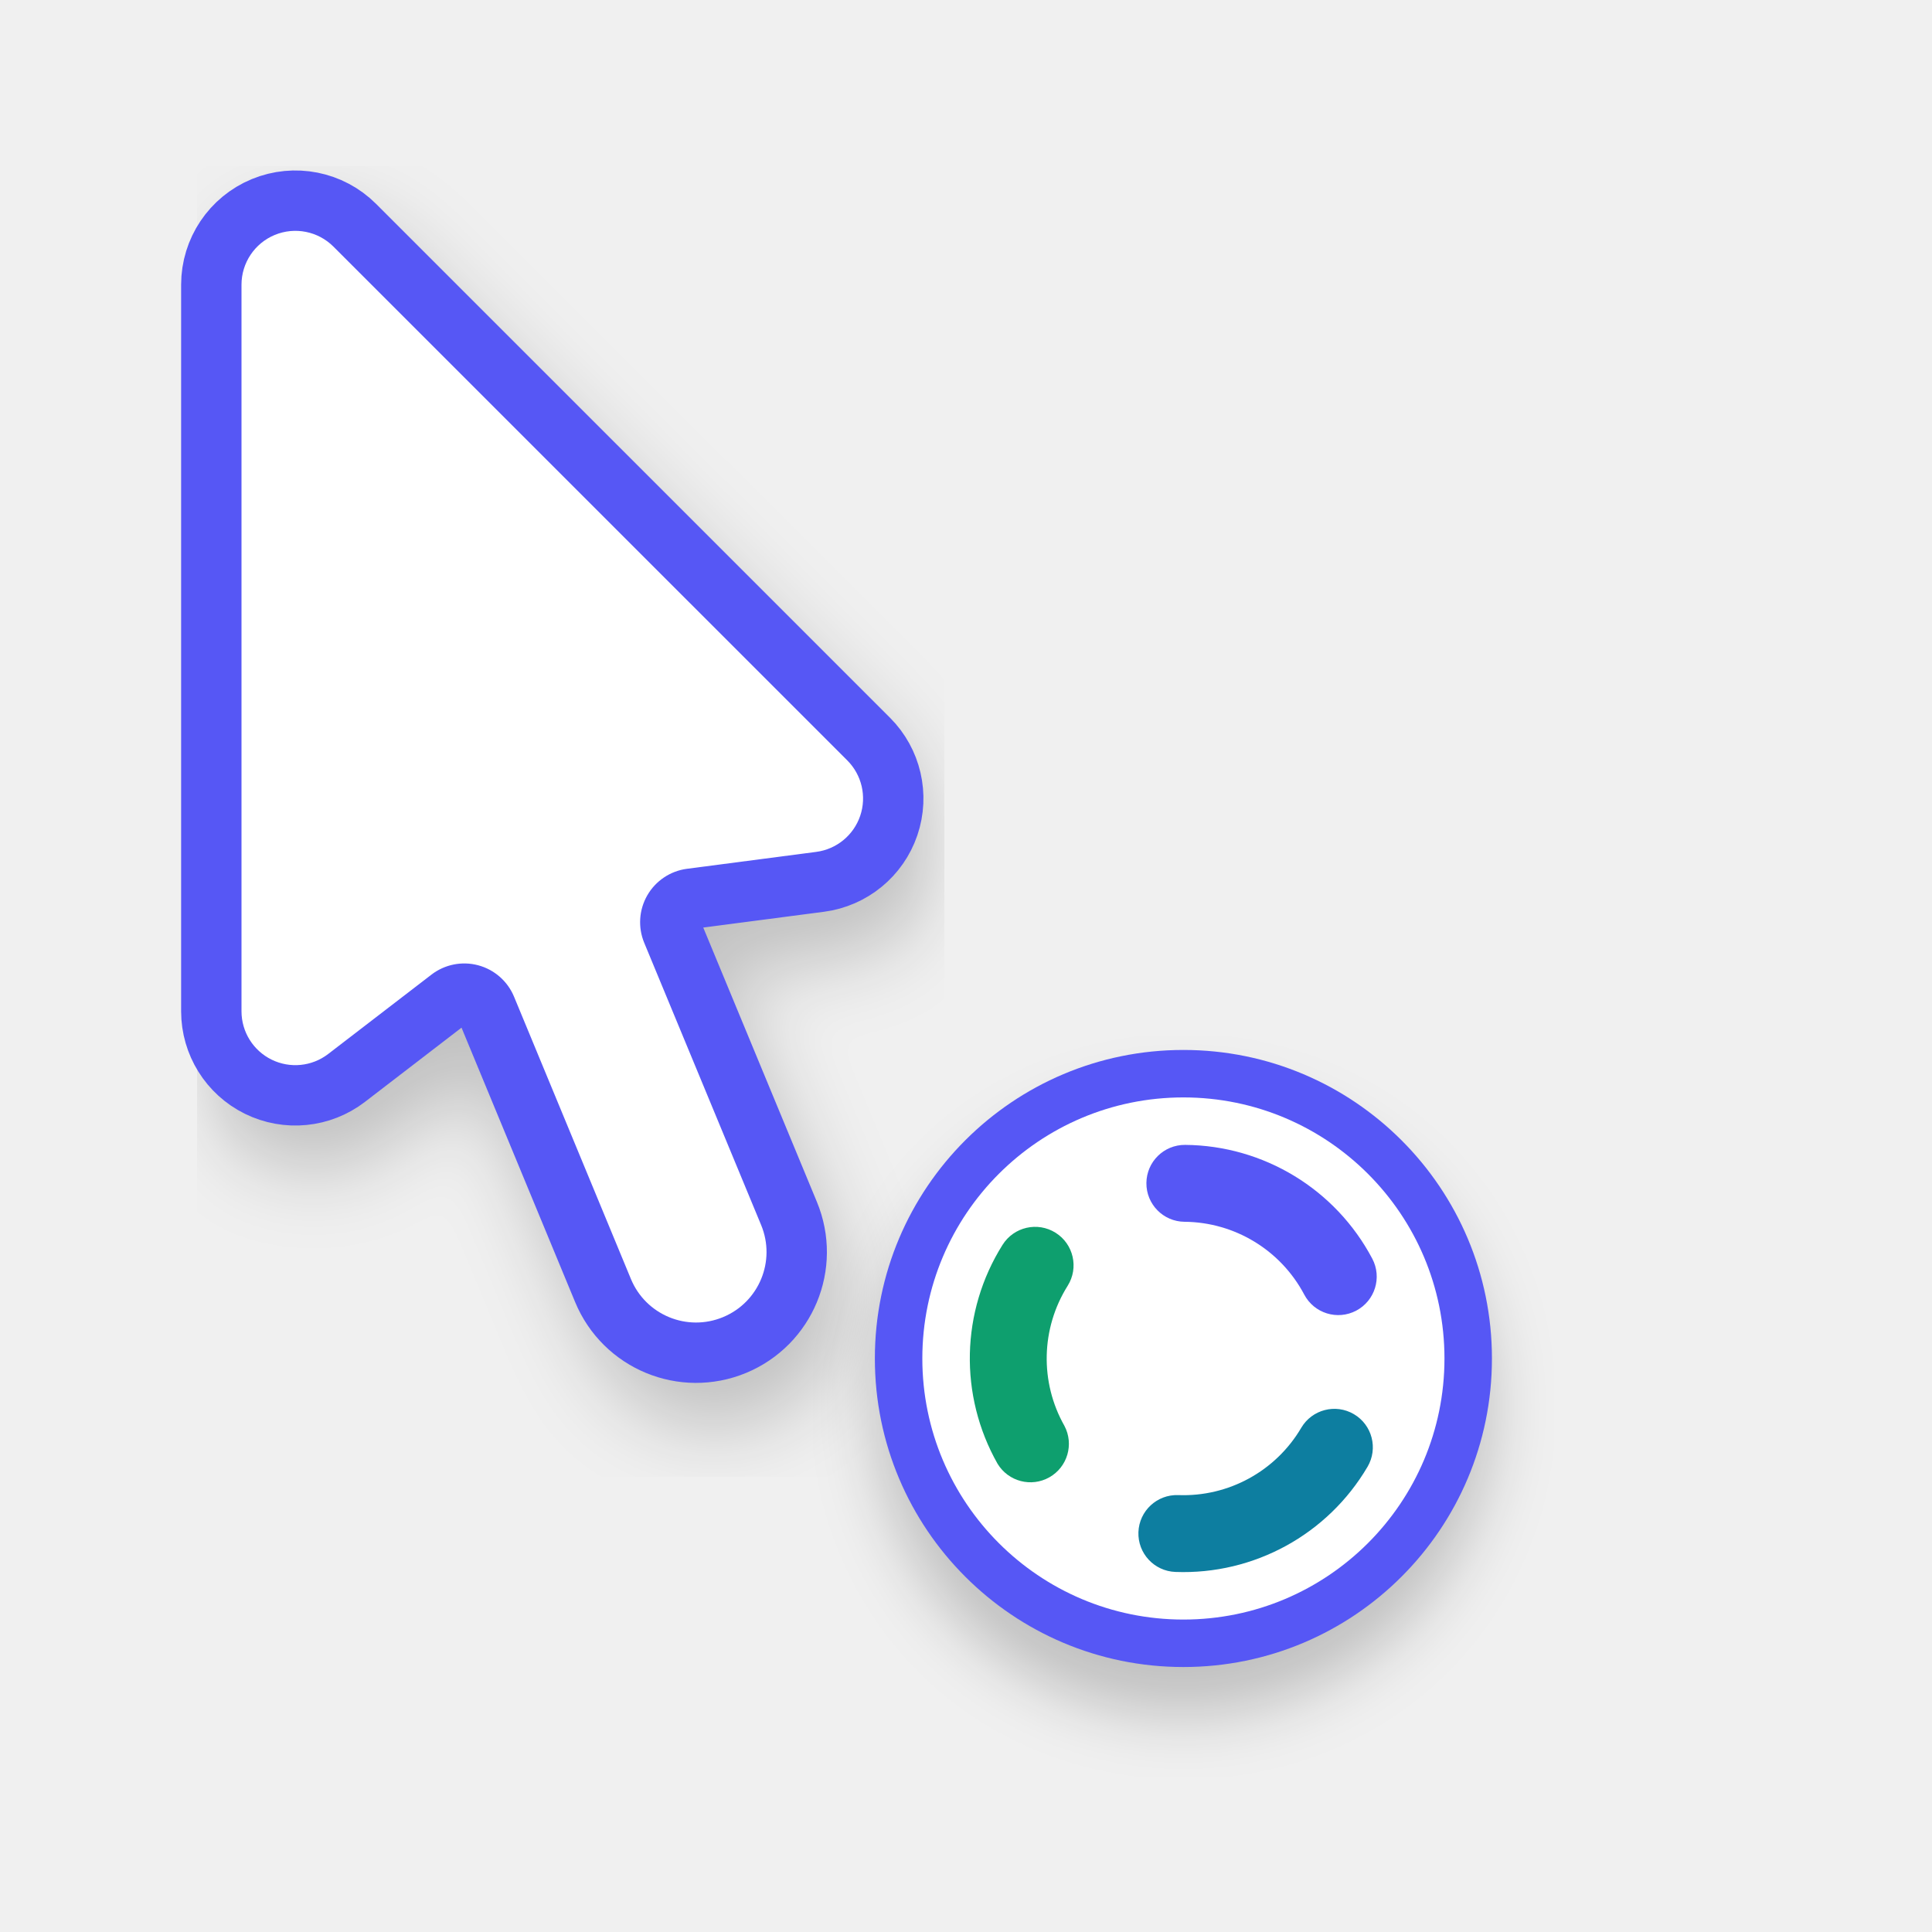
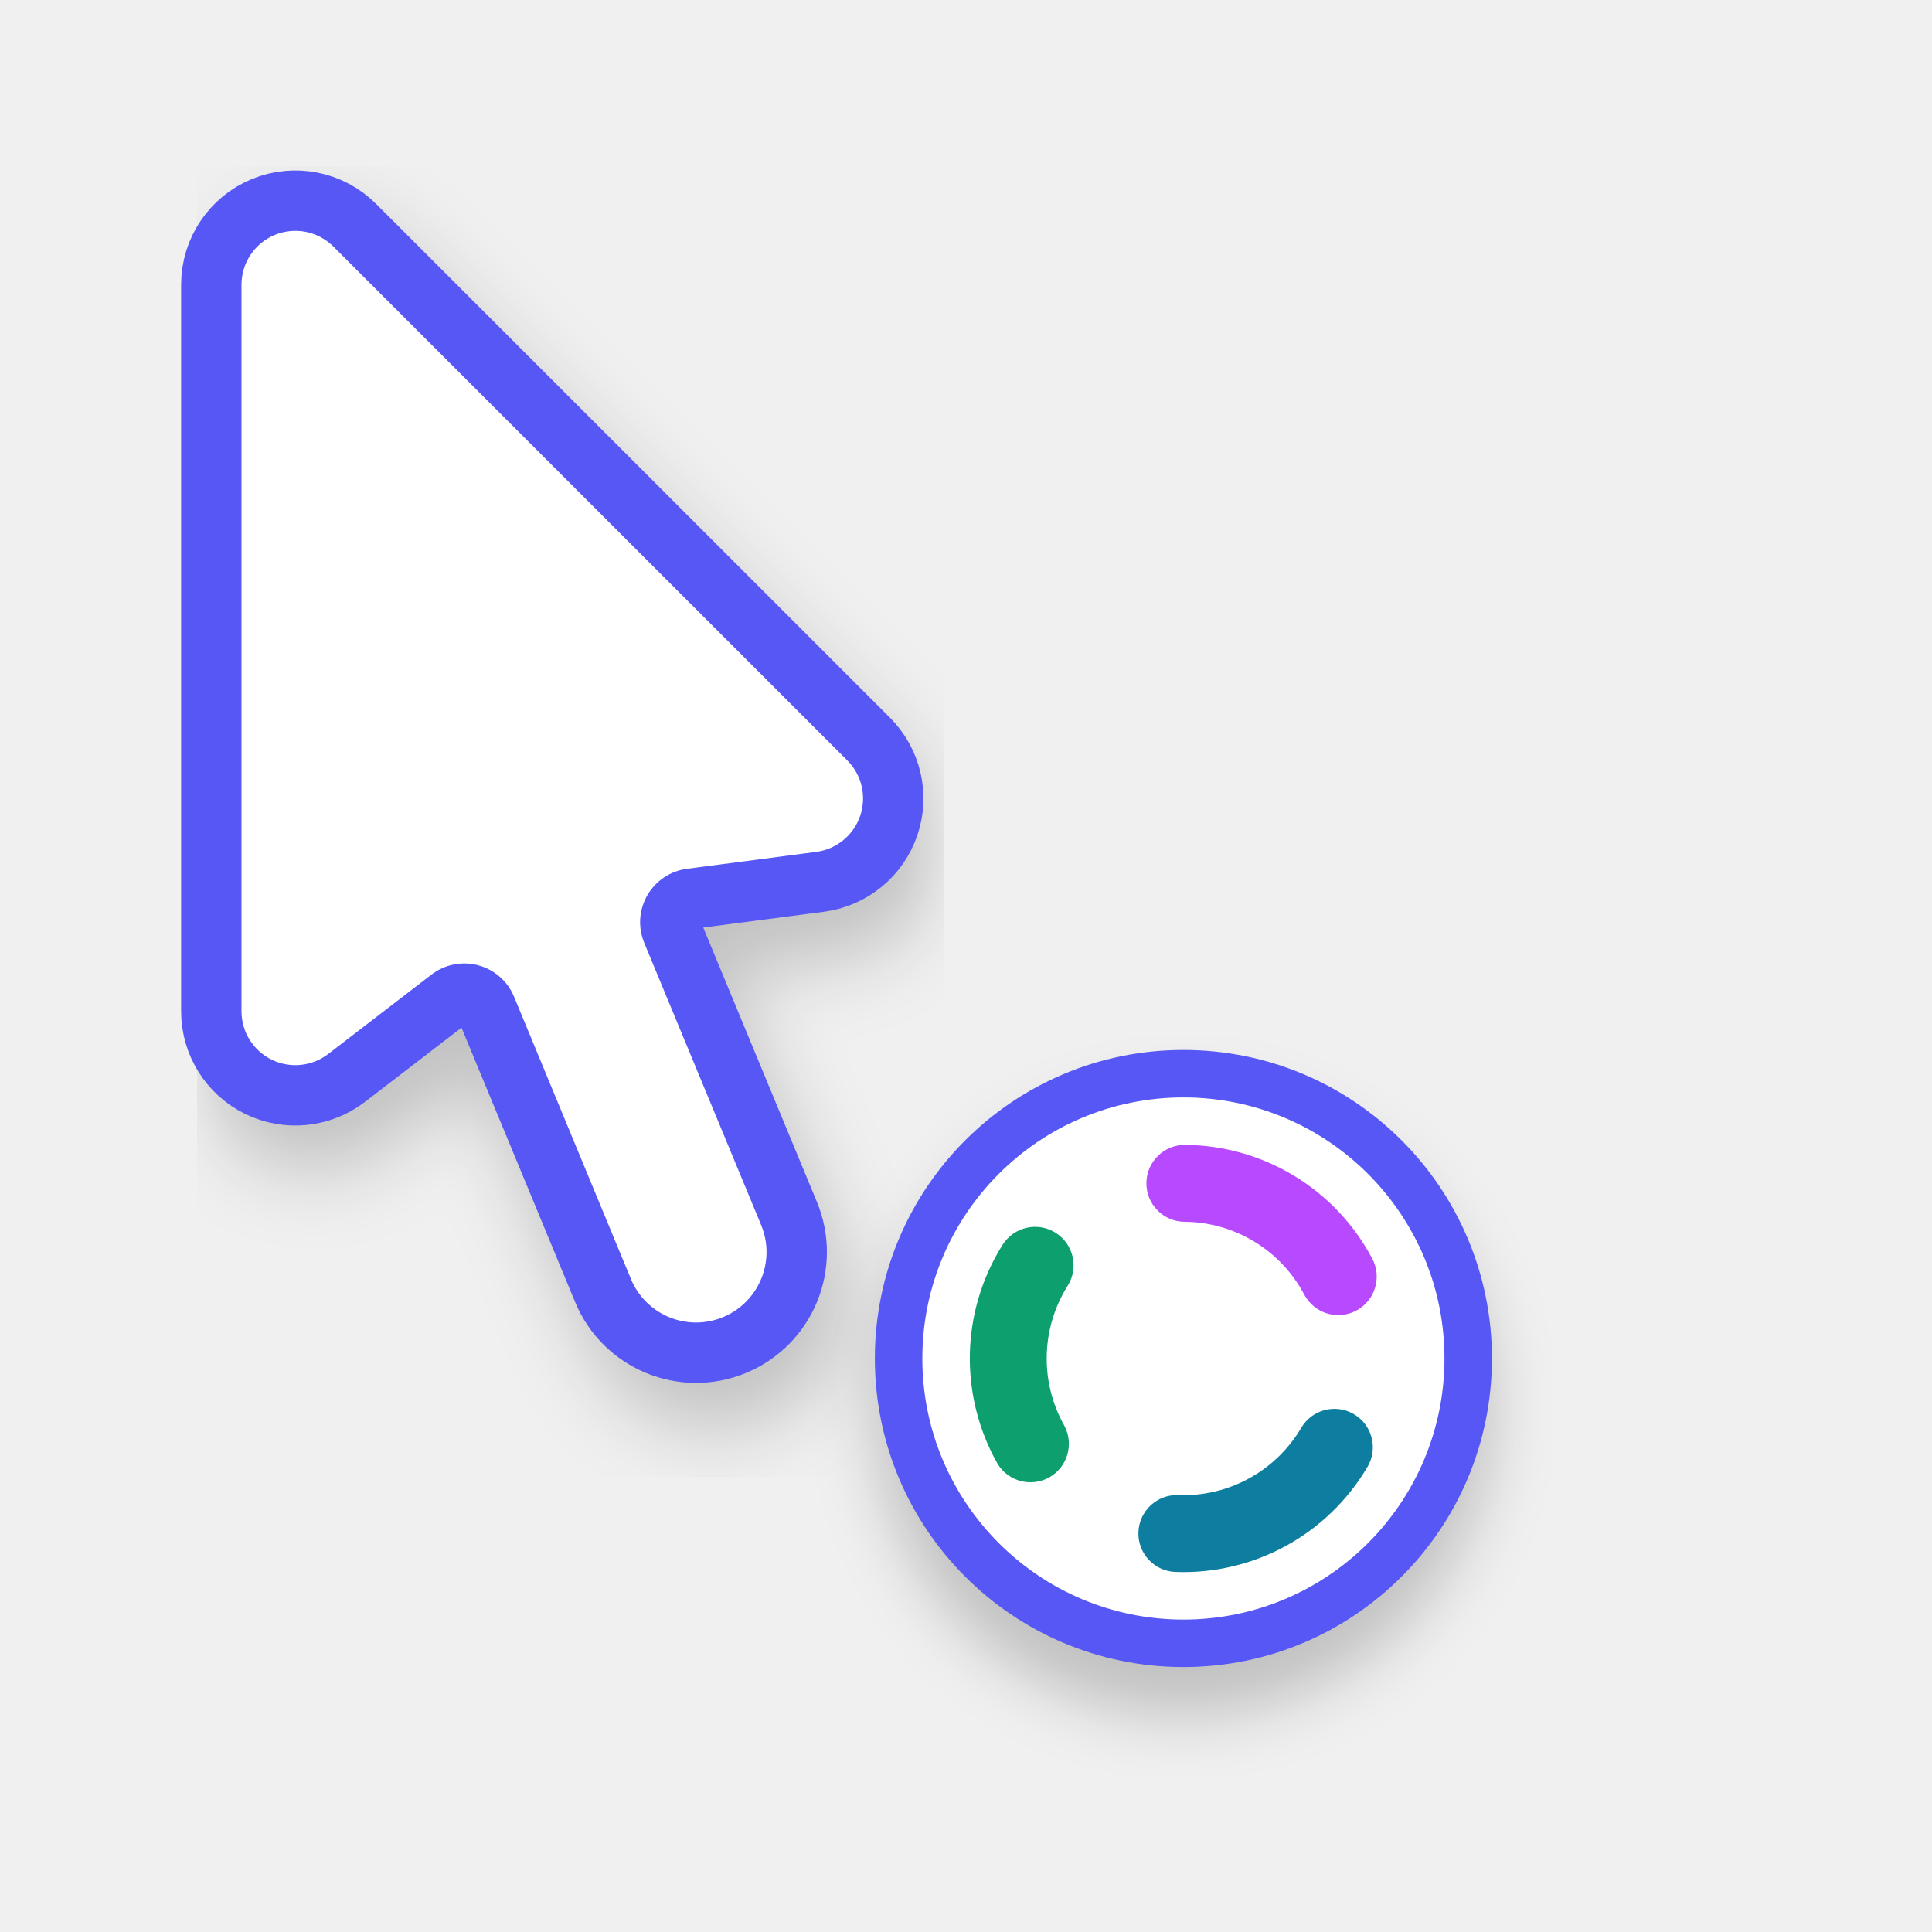
<svg xmlns="http://www.w3.org/2000/svg" id="svg11024" height="32" width="32">
  <filter id="filter7078" color-interpolation-filters="sRGB">
    <feGaussianBlur id="feGaussianBlur7080" stdDeviation=".657" />
  </filter>
  <g id="g76269" transform="translate(-20 -741.362)">
    <path id="path76263" filter="url(#filter7078)" opacity=".2" d="M24.306 746.815L24.306 758.853A0.892 0.892 0 0 0 25.741 759.559L27.452 758.244A0.892 0.892 0 0 1 28.82 758.609L30.757 763.285A1.167 1.167 0 0 0 32.282 763.917L32.282 763.917A1.167 1.167 0 0 0 32.913 762.392L30.976 757.716A0.892 0.892 0 0 1 31.685 756.491L33.825 756.211A0.892 0.892 0 0 0 34.34 754.696L25.828 746.185A0.892 0.892 0 0 0 24.306 746.815Z" stroke="#000" stroke-width="2" stroke-linejoin="round" />
    <path id="path76265" d="M24 746.076L24 758.113A0.892 0.892 0 0 0 25.435 758.82L27.146 757.505A0.892 0.892 0 0 1 28.514 757.87L30.45 762.546A1.167 1.167 0 0 0 31.975 763.178L31.975 763.178A1.167 1.167 0 0 0 32.607 761.653L30.67 756.977A0.892 0.892 0 0 1 31.378 755.752L33.519 755.472A0.892 0.892 0 0 0 34.034 753.957L25.522 745.446A0.892 0.892 0 0 0 24 746.076Z" fill="#5657f5" stroke="#5657f5" stroke-width="2" stroke-linejoin="round" />
    <path id="path76267" d="M24 746.076L24 758.113A0.892 0.892 0 0 0 25.435 758.82L27.146 757.505A0.892 0.892 0 0 1 28.514 757.87L30.45 762.546A1.167 1.167 0 0 0 31.975 763.178L31.975 763.178A1.167 1.167 0 0 0 32.607 761.653L30.67 756.977A0.892 0.892 0 0 1 31.378 755.752L33.519 755.472A0.892 0.892 0 0 0 34.034 753.957L25.522 745.446A0.892 0.892 0 0 0 24 746.076Z" fill="#fff" />
  </g>
  <g id="badge" transform="translate(19.6 22.5) scale(0.7862) translate(-20.5 -22.5)">
    <path id="path76271" d="m60.5 1138.375a6.5 6.5 0 1 0 0 13 6.5 6.5 0 0 0 0-13" filter="url(#filter7078)" opacity=".2" transform="translate(-40 -1121.362)" />
    <circle id="circle76273" cx="20.501" cy="22.501" fill="#5657f5" r="6.5" />
    <circle cx="20.501" cy="22.501" fill="#fff" r="5.5" />
-     <path d="M20.538 18.001 A4.5 4.5 0 0 1 24.480 20.398 A0.81 0.81 0 0 1 23.047 21.155 A2.88 2.88 0 0 0 20.525 19.621 A0.81 0.81 0 0 1 20.538 18.001Z" fill="#5657f5" />
+     <path d="M20.538 18.001 A4.5 4.5 0 0 1 24.480 20.398 A0.81 0.81 0 0 1 23.047 21.155 A2.88 2.88 0 0 0 20.525 19.621 A0.81 0.81 0 0 1 20.538 18.001Z" fill="#b74aff" />
    <path d="M16.586 24.719 A4.5 4.5 0 0 1 16.691 20.107 A0.81 0.81 0 0 1 18.063 20.969 A2.88 2.88 0 0 0 17.995 23.921 A0.81 0.81 0 0 1 16.586 24.719Z" fill="#0e9f6e" />
    <path d="M24.380 24.783 A4.5 4.5 0 0 1 20.333 26.998 A0.81 0.81 0 0 1 20.393 25.379 A2.88 2.88 0 0 0 22.984 23.961 A0.81 0.81 0 0 1 24.380 24.783Z" fill="#0d7ea0" />
  </g>
  <path id="hotspot" d="m4-5h1v1h-1z" display="none" fill="#333" stroke-width="1.076" transform="rotate(90)" />
</svg>
